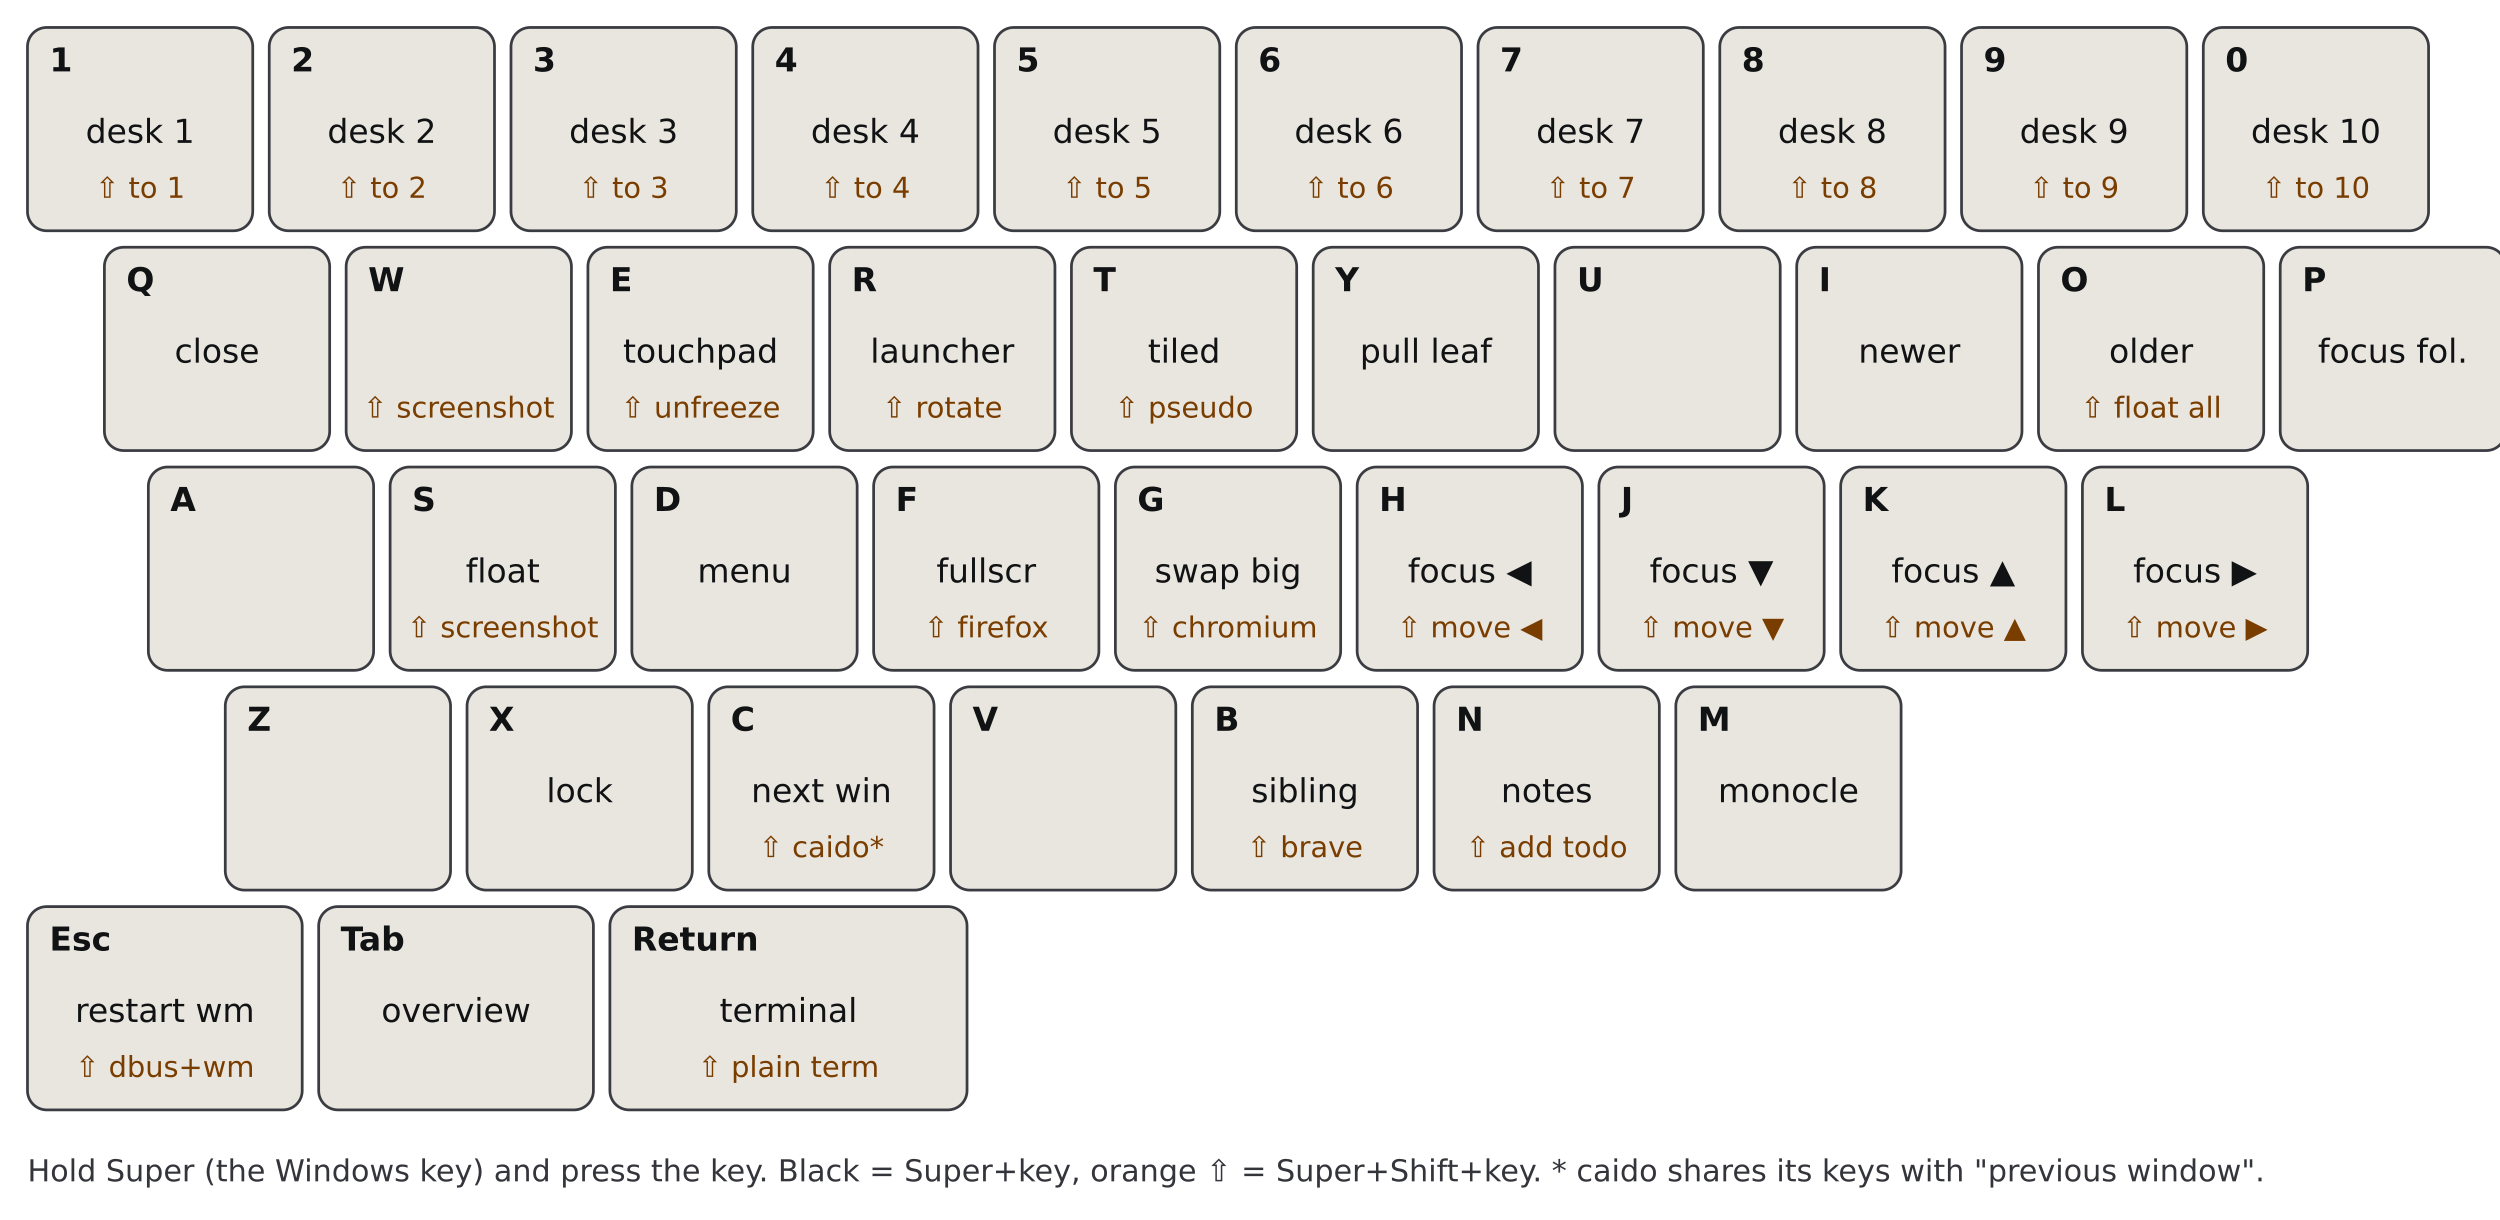
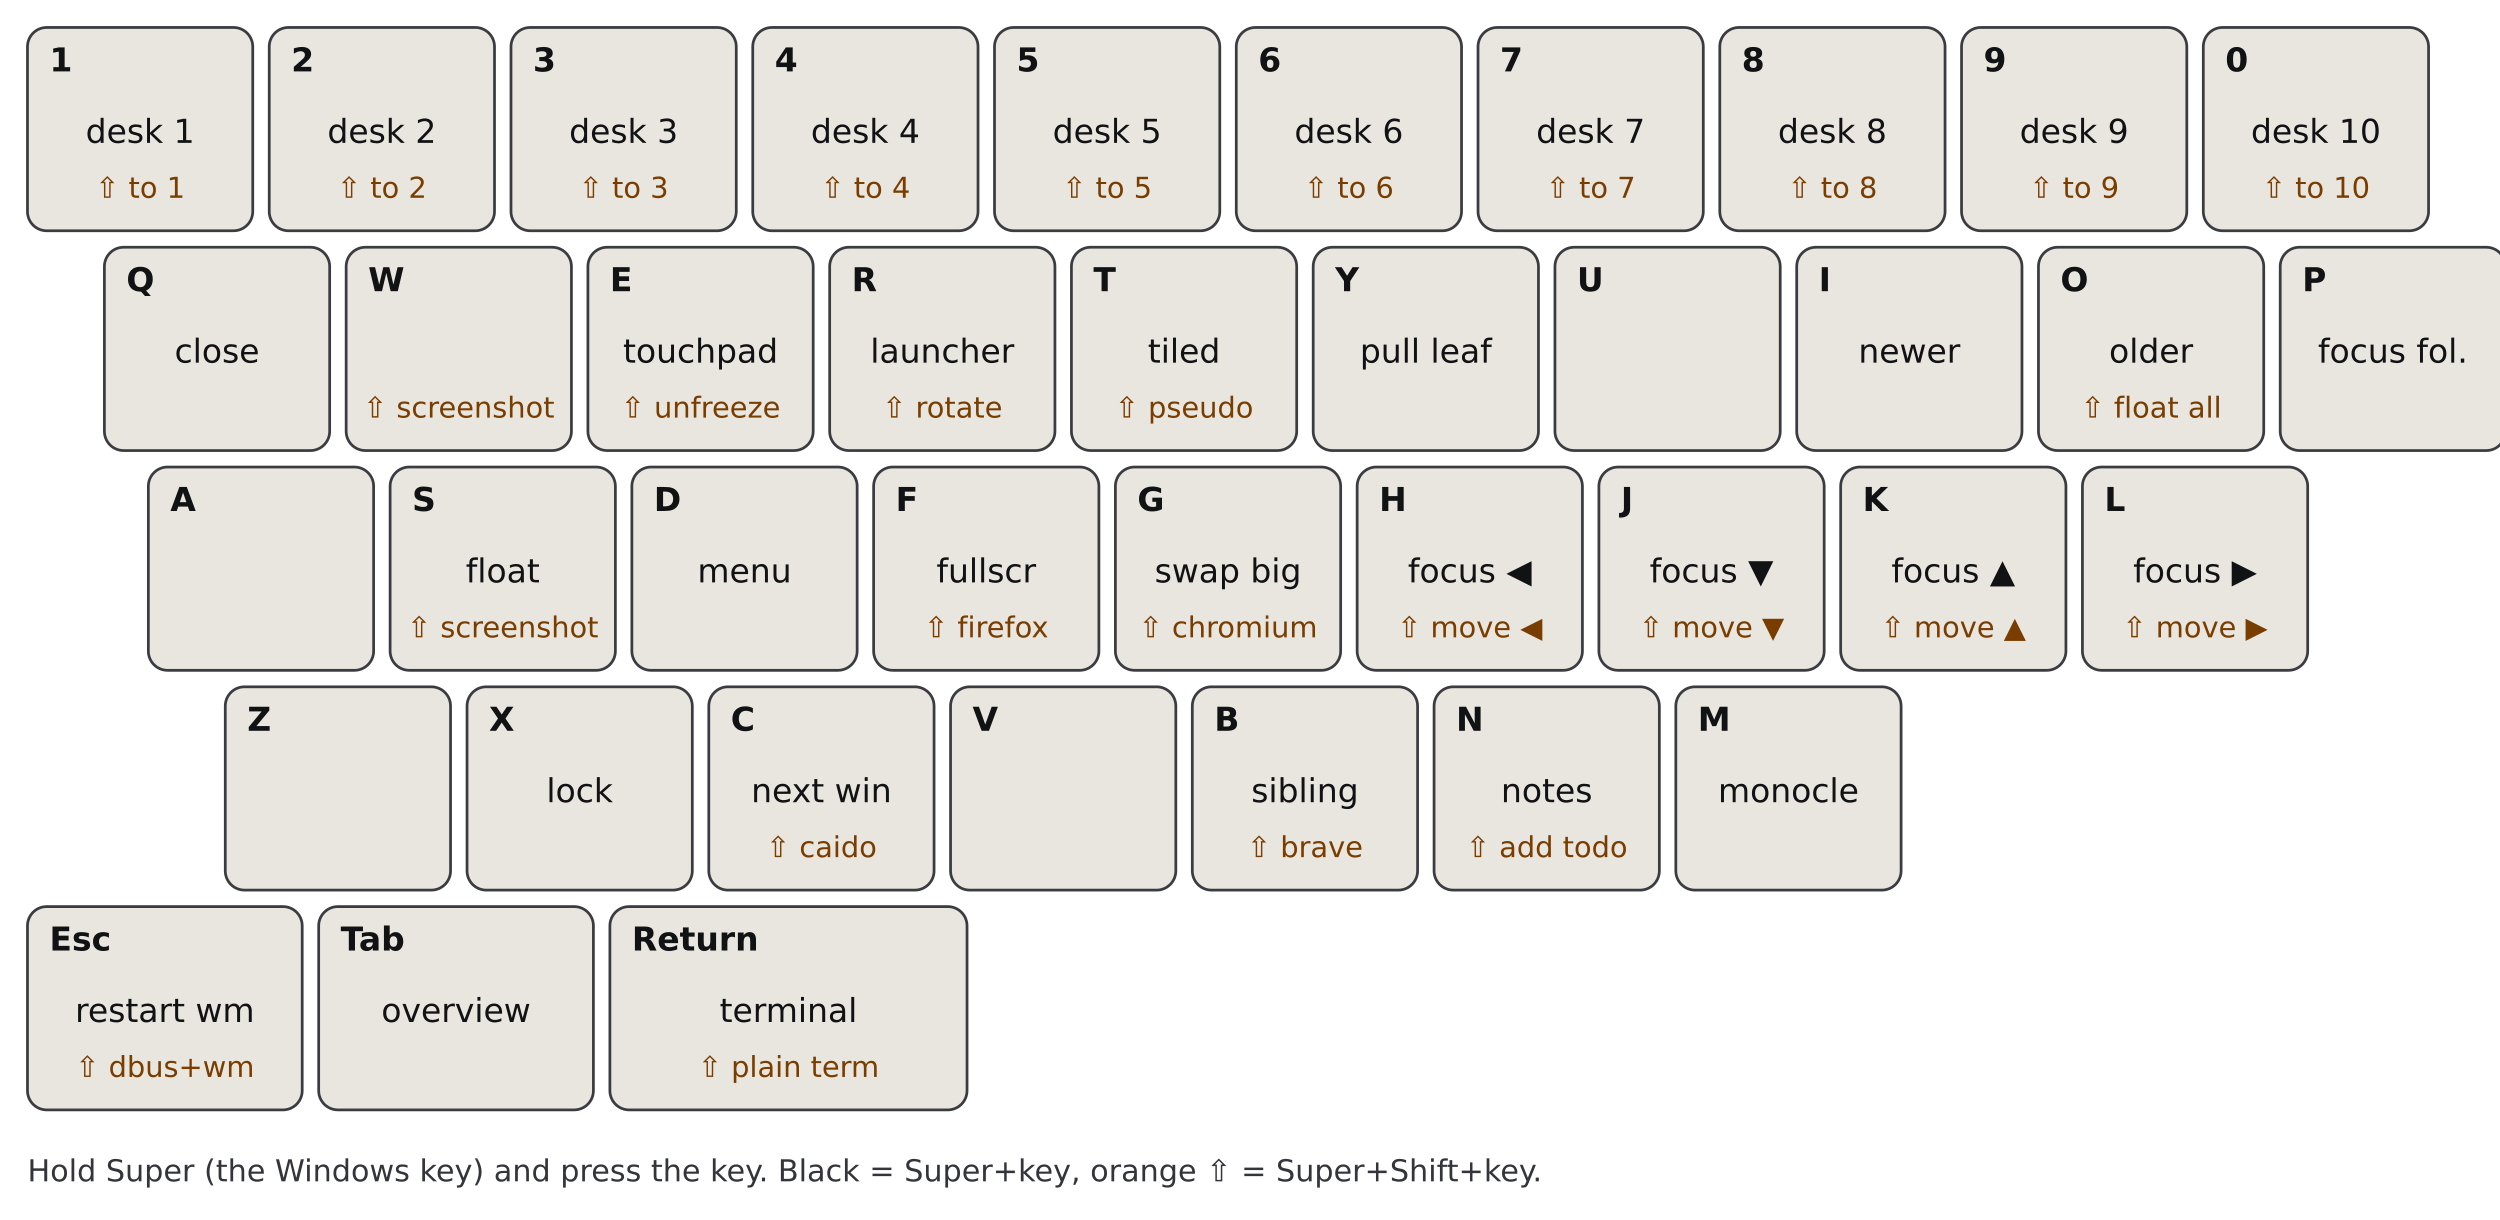
<svg xmlns="http://www.w3.org/2000/svg" viewBox="0 0 910 444" width="910" height="444" font-family="DejaVu Sans, sans-serif">
  <rect x="10" y="10" width="82" height="74" rx="7" fill="#e9e6df" stroke="#3a3c42" />
  <text x="18" y="26" font-size="12" font-weight="700" fill="#111214">1</text>
  <text x="51.0" y="52" font-size="12" text-anchor="middle" fill="#111214">desk 1</text>
  <text x="51.0" y="72" font-size="10.5" text-anchor="middle" fill="#7a3d00">⇧ to 1</text>
  <rect x="98" y="10" width="82" height="74" rx="7" fill="#e9e6df" stroke="#3a3c42" />
  <text x="106" y="26" font-size="12" font-weight="700" fill="#111214">2</text>
  <text x="139.0" y="52" font-size="12" text-anchor="middle" fill="#111214">desk 2</text>
  <text x="139.0" y="72" font-size="10.5" text-anchor="middle" fill="#7a3d00">⇧ to 2</text>
  <rect x="186" y="10" width="82" height="74" rx="7" fill="#e9e6df" stroke="#3a3c42" />
  <text x="194" y="26" font-size="12" font-weight="700" fill="#111214">3</text>
  <text x="227.0" y="52" font-size="12" text-anchor="middle" fill="#111214">desk 3</text>
  <text x="227.0" y="72" font-size="10.5" text-anchor="middle" fill="#7a3d00">⇧ to 3</text>
  <rect x="274" y="10" width="82" height="74" rx="7" fill="#e9e6df" stroke="#3a3c42" />
  <text x="282" y="26" font-size="12" font-weight="700" fill="#111214">4</text>
  <text x="315.0" y="52" font-size="12" text-anchor="middle" fill="#111214">desk 4</text>
  <text x="315.0" y="72" font-size="10.5" text-anchor="middle" fill="#7a3d00">⇧ to 4</text>
  <rect x="362" y="10" width="82" height="74" rx="7" fill="#e9e6df" stroke="#3a3c42" />
  <text x="370" y="26" font-size="12" font-weight="700" fill="#111214">5</text>
  <text x="403.0" y="52" font-size="12" text-anchor="middle" fill="#111214">desk 5</text>
  <text x="403.0" y="72" font-size="10.5" text-anchor="middle" fill="#7a3d00">⇧ to 5</text>
  <rect x="450" y="10" width="82" height="74" rx="7" fill="#e9e6df" stroke="#3a3c42" />
  <text x="458" y="26" font-size="12" font-weight="700" fill="#111214">6</text>
  <text x="491.0" y="52" font-size="12" text-anchor="middle" fill="#111214">desk 6</text>
  <text x="491.0" y="72" font-size="10.5" text-anchor="middle" fill="#7a3d00">⇧ to 6</text>
  <rect x="538" y="10" width="82" height="74" rx="7" fill="#e9e6df" stroke="#3a3c42" />
  <text x="546" y="26" font-size="12" font-weight="700" fill="#111214">7</text>
  <text x="579.0" y="52" font-size="12" text-anchor="middle" fill="#111214">desk 7</text>
  <text x="579.0" y="72" font-size="10.5" text-anchor="middle" fill="#7a3d00">⇧ to 7</text>
  <rect x="626" y="10" width="82" height="74" rx="7" fill="#e9e6df" stroke="#3a3c42" />
  <text x="634" y="26" font-size="12" font-weight="700" fill="#111214">8</text>
  <text x="667.0" y="52" font-size="12" text-anchor="middle" fill="#111214">desk 8</text>
  <text x="667.0" y="72" font-size="10.5" text-anchor="middle" fill="#7a3d00">⇧ to 8</text>
  <rect x="714" y="10" width="82" height="74" rx="7" fill="#e9e6df" stroke="#3a3c42" />
  <text x="722" y="26" font-size="12" font-weight="700" fill="#111214">9</text>
  <text x="755.0" y="52" font-size="12" text-anchor="middle" fill="#111214">desk 9</text>
  <text x="755.0" y="72" font-size="10.5" text-anchor="middle" fill="#7a3d00">⇧ to 9</text>
  <rect x="802" y="10" width="82" height="74" rx="7" fill="#e9e6df" stroke="#3a3c42" />
  <text x="810" y="26" font-size="12" font-weight="700" fill="#111214">0</text>
  <text x="843.0" y="52" font-size="12" text-anchor="middle" fill="#111214">desk 10</text>
  <text x="843.0" y="72" font-size="10.5" text-anchor="middle" fill="#7a3d00">⇧ to 10</text>
  <rect x="38" y="90" width="82" height="74" rx="7" fill="#e9e6df" stroke="#3a3c42" />
  <text x="46" y="106" font-size="12" font-weight="700" fill="#111214">Q</text>
  <text x="79.0" y="132" font-size="12" text-anchor="middle" fill="#111214">close</text>
  <rect x="126" y="90" width="82" height="74" rx="7" fill="#e9e6df" stroke="#3a3c42" />
  <text x="134" y="106" font-size="12" font-weight="700" fill="#111214">W</text>
  <text x="167.0" y="152" font-size="10.5" text-anchor="middle" fill="#7a3d00">⇧ screenshot</text>
  <rect x="214" y="90" width="82" height="74" rx="7" fill="#e9e6df" stroke="#3a3c42" />
  <text x="222" y="106" font-size="12" font-weight="700" fill="#111214">E</text>
  <text x="255.0" y="132" font-size="12" text-anchor="middle" fill="#111214">touchpad</text>
  <text x="255.0" y="152" font-size="10.5" text-anchor="middle" fill="#7a3d00">⇧ unfreeze</text>
  <rect x="302" y="90" width="82" height="74" rx="7" fill="#e9e6df" stroke="#3a3c42" />
  <text x="310" y="106" font-size="12" font-weight="700" fill="#111214">R</text>
  <text x="343.0" y="132" font-size="12" text-anchor="middle" fill="#111214">launcher</text>
  <text x="343.0" y="152" font-size="10.5" text-anchor="middle" fill="#7a3d00">⇧ rotate</text>
  <rect x="390" y="90" width="82" height="74" rx="7" fill="#e9e6df" stroke="#3a3c42" />
  <text x="398" y="106" font-size="12" font-weight="700" fill="#111214">T</text>
  <text x="431.0" y="132" font-size="12" text-anchor="middle" fill="#111214">tiled</text>
  <text x="431.0" y="152" font-size="10.5" text-anchor="middle" fill="#7a3d00">⇧ pseudo</text>
  <rect x="478" y="90" width="82" height="74" rx="7" fill="#e9e6df" stroke="#3a3c42" />
  <text x="486" y="106" font-size="12" font-weight="700" fill="#111214">Y</text>
  <text x="519.0" y="132" font-size="12" text-anchor="middle" fill="#111214">pull leaf</text>
  <rect x="566" y="90" width="82" height="74" rx="7" fill="#e9e6df" stroke="#3a3c42" />
  <text x="574" y="106" font-size="12" font-weight="700" fill="#111214">U</text>
  <rect x="654" y="90" width="82" height="74" rx="7" fill="#e9e6df" stroke="#3a3c42" />
  <text x="662" y="106" font-size="12" font-weight="700" fill="#111214">I</text>
  <text x="695.0" y="132" font-size="12" text-anchor="middle" fill="#111214">newer</text>
  <rect x="742" y="90" width="82" height="74" rx="7" fill="#e9e6df" stroke="#3a3c42" />
  <text x="750" y="106" font-size="12" font-weight="700" fill="#111214">O</text>
  <text x="783.0" y="132" font-size="12" text-anchor="middle" fill="#111214">older</text>
  <text x="783.0" y="152" font-size="10.5" text-anchor="middle" fill="#7a3d00">⇧ float all</text>
  <rect x="830" y="90" width="82" height="74" rx="7" fill="#e9e6df" stroke="#3a3c42" />
  <text x="838" y="106" font-size="12" font-weight="700" fill="#111214">P</text>
  <text x="871.0" y="132" font-size="12" text-anchor="middle" fill="#111214">focus fol.</text>
  <rect x="54" y="170" width="82" height="74" rx="7" fill="#e9e6df" stroke="#3a3c42" />
  <text x="62" y="186" font-size="12" font-weight="700" fill="#111214">A</text>
  <rect x="142" y="170" width="82" height="74" rx="7" fill="#e9e6df" stroke="#3a3c42" />
  <text x="150" y="186" font-size="12" font-weight="700" fill="#111214">S</text>
  <text x="183.0" y="212" font-size="12" text-anchor="middle" fill="#111214">float</text>
  <text x="183.0" y="232" font-size="10.5" text-anchor="middle" fill="#7a3d00">⇧ screenshot</text>
  <rect x="230" y="170" width="82" height="74" rx="7" fill="#e9e6df" stroke="#3a3c42" />
  <text x="238" y="186" font-size="12" font-weight="700" fill="#111214">D</text>
  <text x="271.0" y="212" font-size="12" text-anchor="middle" fill="#111214">menu</text>
  <rect x="318" y="170" width="82" height="74" rx="7" fill="#e9e6df" stroke="#3a3c42" />
  <text x="326" y="186" font-size="12" font-weight="700" fill="#111214">F</text>
  <text x="359.0" y="212" font-size="12" text-anchor="middle" fill="#111214">fullscr</text>
  <text x="359.0" y="232" font-size="10.5" text-anchor="middle" fill="#7a3d00">⇧ firefox</text>
  <rect x="406" y="170" width="82" height="74" rx="7" fill="#e9e6df" stroke="#3a3c42" />
  <text x="414" y="186" font-size="12" font-weight="700" fill="#111214">G</text>
  <text x="447.0" y="212" font-size="12" text-anchor="middle" fill="#111214">swap big</text>
  <text x="447.0" y="232" font-size="10.5" text-anchor="middle" fill="#7a3d00">⇧ chromium</text>
  <rect x="494" y="170" width="82" height="74" rx="7" fill="#e9e6df" stroke="#3a3c42" />
  <text x="502" y="186" font-size="12" font-weight="700" fill="#111214">H</text>
  <text x="535.0" y="212" font-size="12" text-anchor="middle" fill="#111214">focus ◀</text>
  <text x="535.0" y="232" font-size="10.5" text-anchor="middle" fill="#7a3d00">⇧ move ◀</text>
  <rect x="582" y="170" width="82" height="74" rx="7" fill="#e9e6df" stroke="#3a3c42" />
  <text x="590" y="186" font-size="12" font-weight="700" fill="#111214">J</text>
  <text x="623.0" y="212" font-size="12" text-anchor="middle" fill="#111214">focus ▼</text>
  <text x="623.0" y="232" font-size="10.5" text-anchor="middle" fill="#7a3d00">⇧ move ▼</text>
  <rect x="670" y="170" width="82" height="74" rx="7" fill="#e9e6df" stroke="#3a3c42" />
  <text x="678" y="186" font-size="12" font-weight="700" fill="#111214">K</text>
  <text x="711.0" y="212" font-size="12" text-anchor="middle" fill="#111214">focus ▲</text>
  <text x="711.0" y="232" font-size="10.5" text-anchor="middle" fill="#7a3d00">⇧ move ▲</text>
  <rect x="758" y="170" width="82" height="74" rx="7" fill="#e9e6df" stroke="#3a3c42" />
  <text x="766" y="186" font-size="12" font-weight="700" fill="#111214">L</text>
  <text x="799.0" y="212" font-size="12" text-anchor="middle" fill="#111214">focus ▶</text>
  <text x="799.0" y="232" font-size="10.5" text-anchor="middle" fill="#7a3d00">⇧ move ▶</text>
  <rect x="82" y="250" width="82" height="74" rx="7" fill="#e9e6df" stroke="#3a3c42" />
  <text x="90" y="266" font-size="12" font-weight="700" fill="#111214">Z</text>
  <rect x="170" y="250" width="82" height="74" rx="7" fill="#e9e6df" stroke="#3a3c42" />
  <text x="178" y="266" font-size="12" font-weight="700" fill="#111214">X</text>
  <text x="211.0" y="292" font-size="12" text-anchor="middle" fill="#111214">lock</text>
  <rect x="258" y="250" width="82" height="74" rx="7" fill="#e9e6df" stroke="#3a3c42" />
  <text x="266" y="266" font-size="12" font-weight="700" fill="#111214">C</text>
  <text x="299.0" y="292" font-size="12" text-anchor="middle" fill="#111214">next win</text>
-   <text x="299.0" y="312" font-size="10.5" text-anchor="middle" fill="#7a3d00">⇧ caido*</text>
+   <text x="299.0" y="312" font-size="10.5" text-anchor="middle" fill="#7a3d00">⇧ caido</text>
  <rect x="346" y="250" width="82" height="74" rx="7" fill="#e9e6df" stroke="#3a3c42" />
  <text x="354" y="266" font-size="12" font-weight="700" fill="#111214">V</text>
  <rect x="434" y="250" width="82" height="74" rx="7" fill="#e9e6df" stroke="#3a3c42" />
  <text x="442" y="266" font-size="12" font-weight="700" fill="#111214">B</text>
  <text x="475.0" y="292" font-size="12" text-anchor="middle" fill="#111214">sibling</text>
  <text x="475.0" y="312" font-size="10.5" text-anchor="middle" fill="#7a3d00">⇧ brave</text>
  <rect x="522" y="250" width="82" height="74" rx="7" fill="#e9e6df" stroke="#3a3c42" />
  <text x="530" y="266" font-size="12" font-weight="700" fill="#111214">N</text>
  <text x="563.0" y="292" font-size="12" text-anchor="middle" fill="#111214">notes</text>
  <text x="563.0" y="312" font-size="10.5" text-anchor="middle" fill="#7a3d00">⇧ add todo</text>
  <rect x="610" y="250" width="82" height="74" rx="7" fill="#e9e6df" stroke="#3a3c42" />
  <text x="618" y="266" font-size="12" font-weight="700" fill="#111214">M</text>
  <text x="651.0" y="292" font-size="12" text-anchor="middle" fill="#111214">monocle</text>
  <rect x="10" y="330" width="100" height="74" rx="7" fill="#e9e6df" stroke="#3a3c42" />
  <text x="18" y="346" font-size="12" font-weight="700" fill="#111214">Esc</text>
  <text x="60.0" y="372" font-size="12" text-anchor="middle" fill="#111214">restart wm</text>
  <text x="60.0" y="392" font-size="10.5" text-anchor="middle" fill="#7a3d00">⇧ dbus+wm</text>
  <rect x="116" y="330" width="100" height="74" rx="7" fill="#e9e6df" stroke="#3a3c42" />
  <text x="124" y="346" font-size="12" font-weight="700" fill="#111214">Tab</text>
  <text x="166.0" y="372" font-size="12" text-anchor="middle" fill="#111214">overview</text>
  <rect x="222" y="330" width="130" height="74" rx="7" fill="#e9e6df" stroke="#3a3c42" />
  <text x="230" y="346" font-size="12" font-weight="700" fill="#111214">Return</text>
  <text x="287.0" y="372" font-size="12" text-anchor="middle" fill="#111214">terminal</text>
  <text x="287.0" y="392" font-size="10.5" text-anchor="middle" fill="#7a3d00">⇧ plain term</text>
-   <text x="10" y="430" font-size="11" fill="#33353b">Hold Super (the Windows key) and press the key. Black = Super+key, orange ⇧ = Super+Shift+key. * caido shares its keys with "previous window".</text>
+   <text x="10" y="430" font-size="11" fill="#33353b">Hold Super (the Windows key) and press the key. Black = Super+key, orange ⇧ = Super+Shift+key.</text>
</svg>
